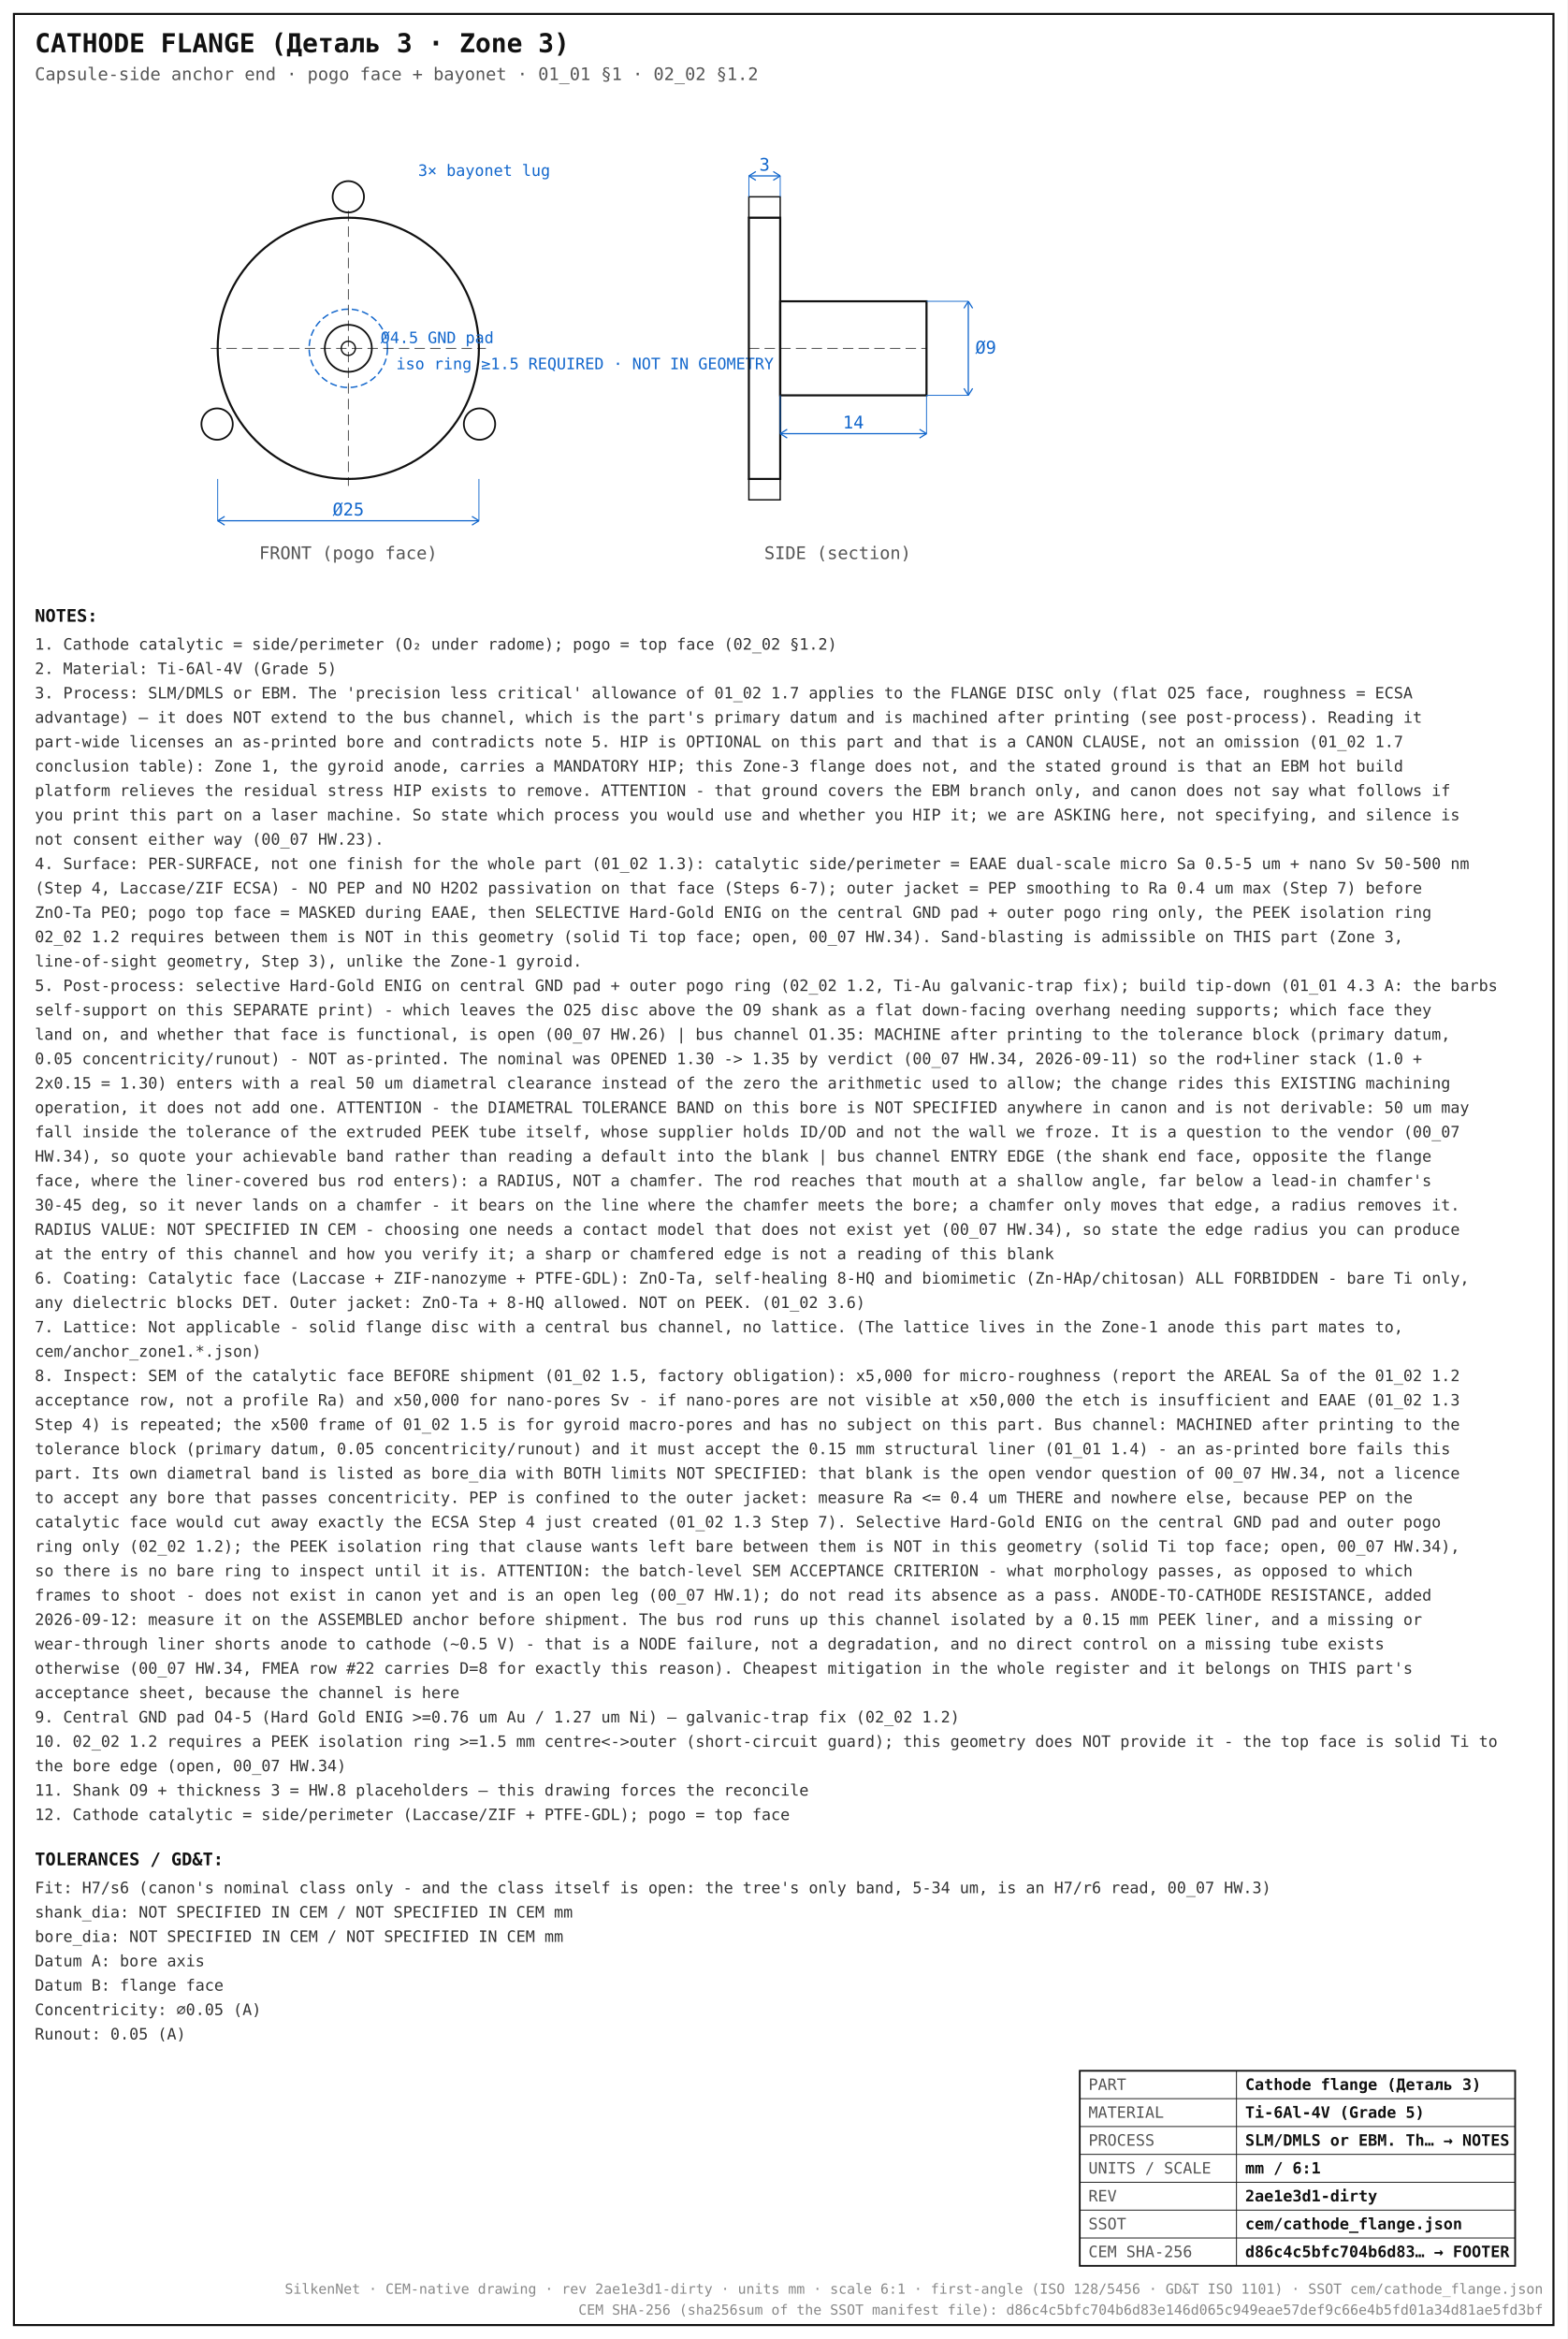
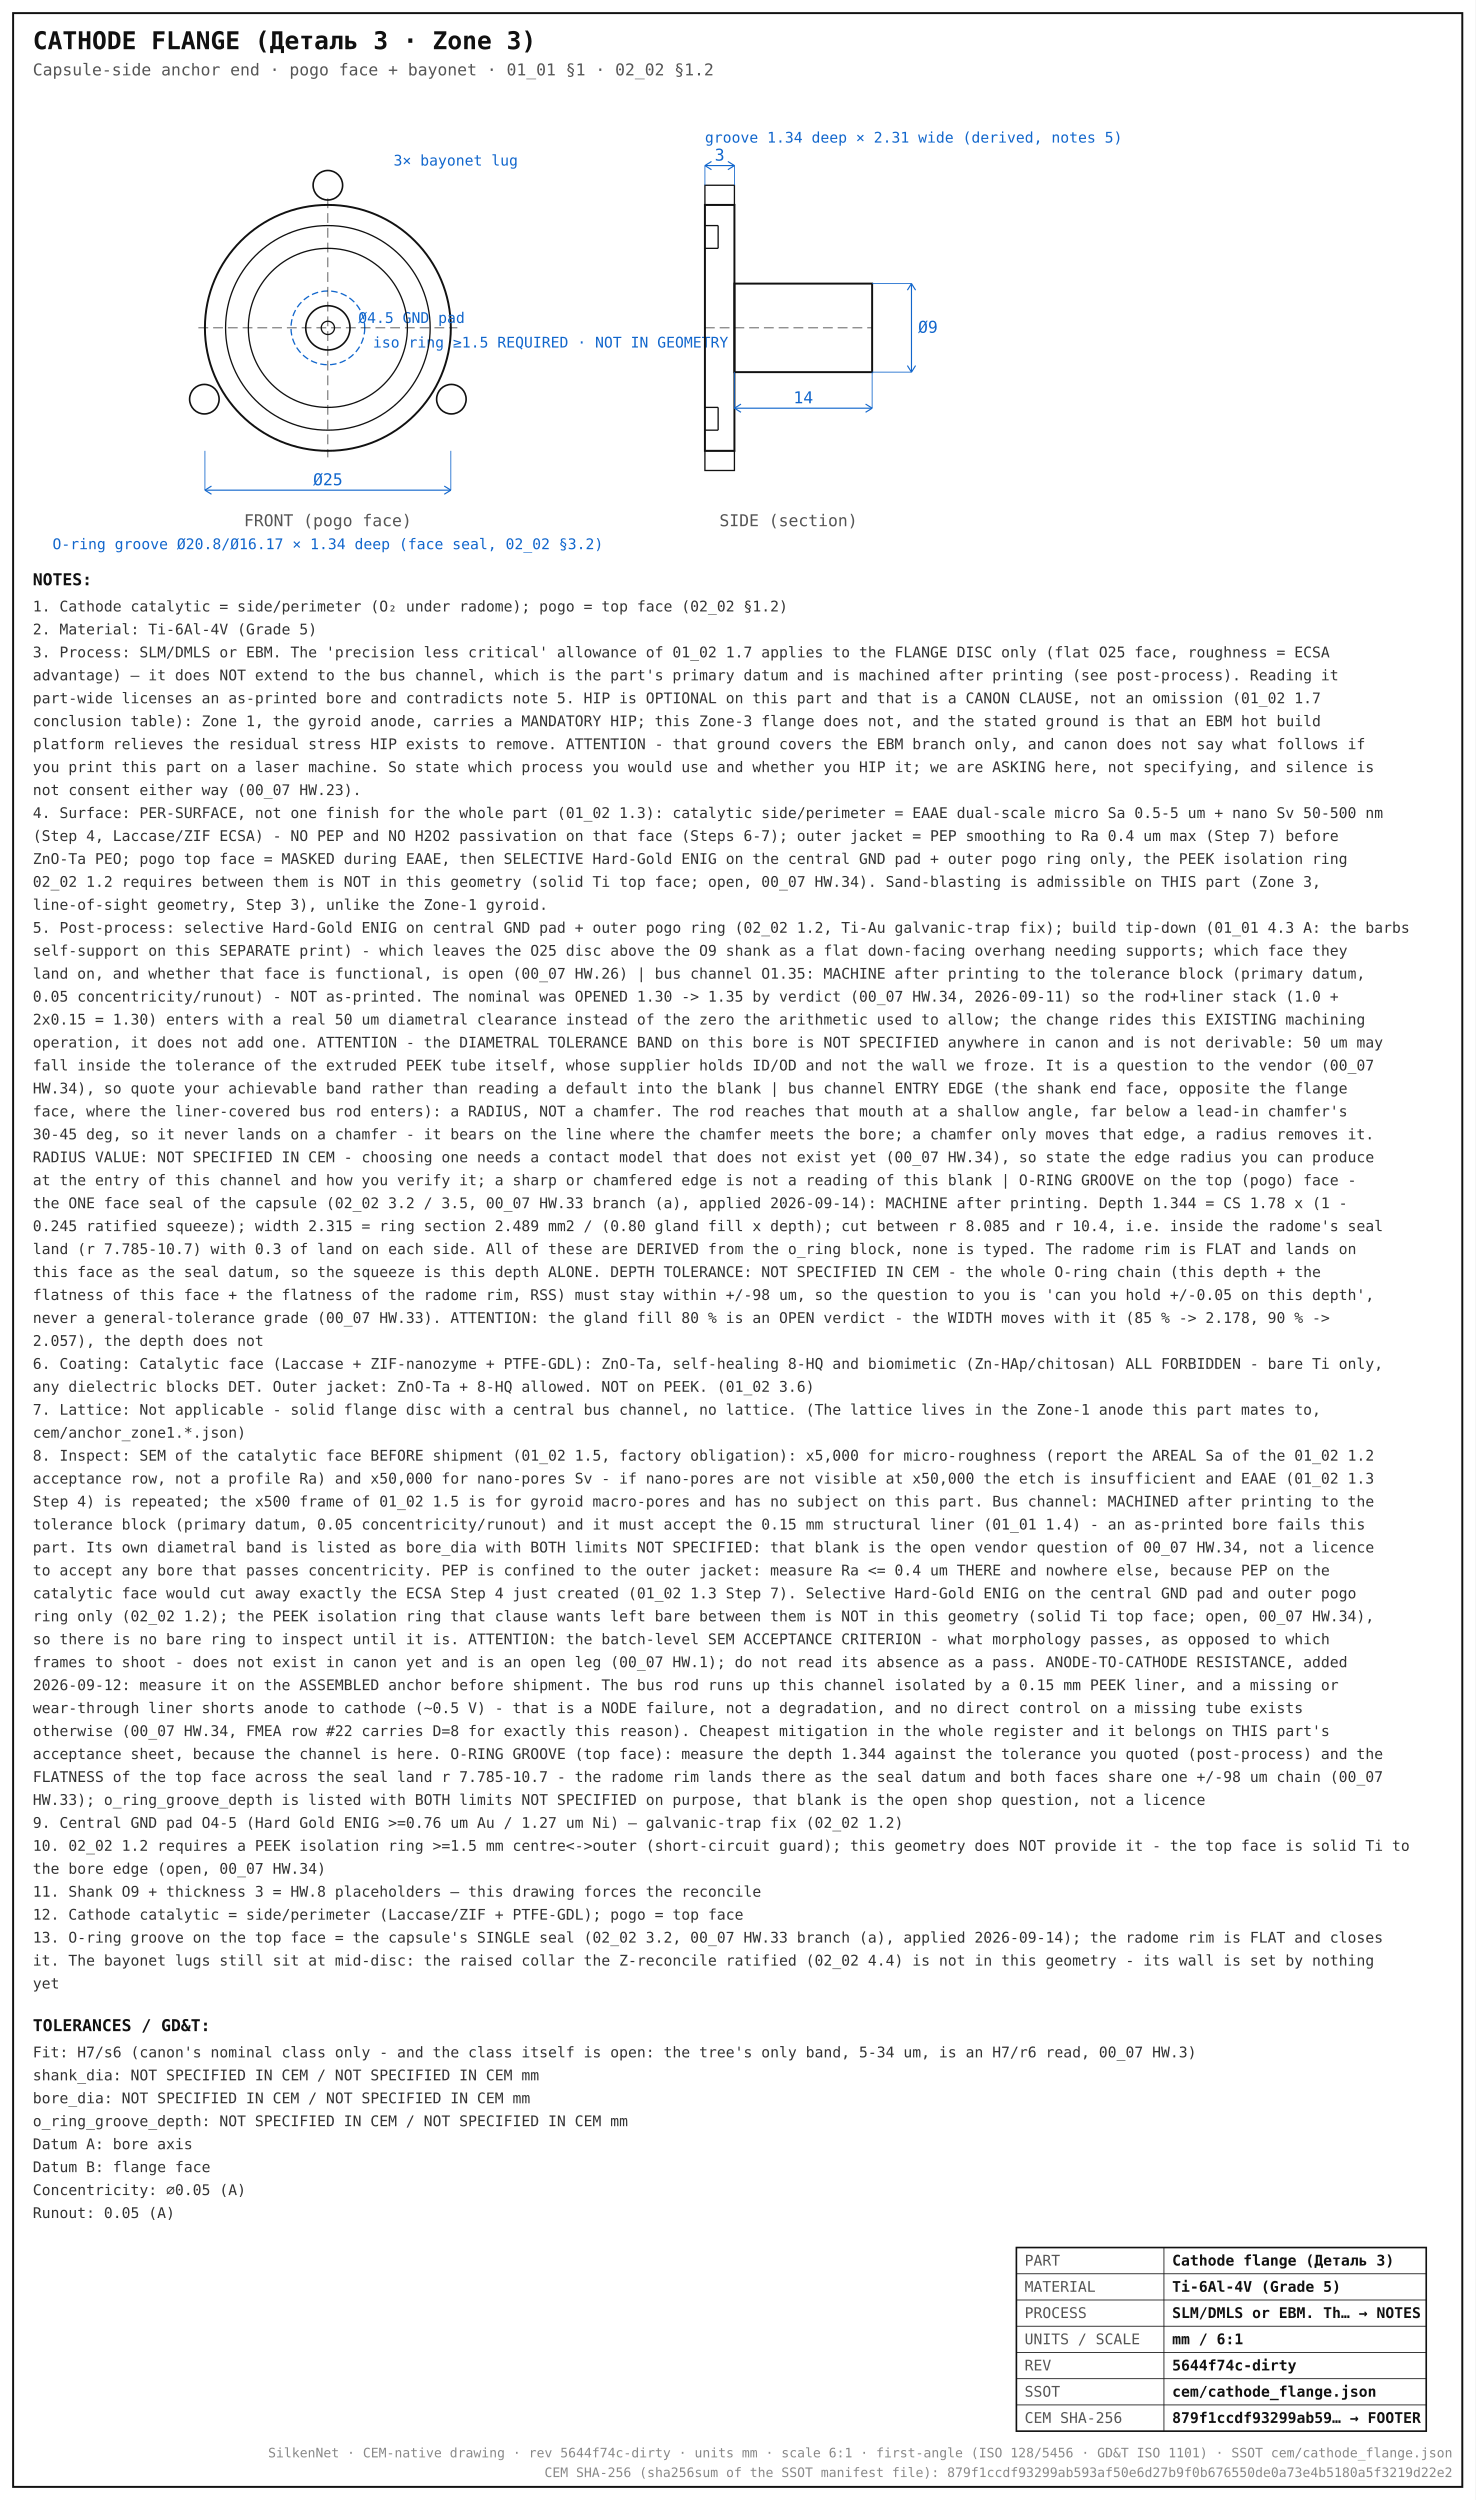
- <svg xmlns="http://www.w3.org/2000/svg" width="900" height="1343" viewBox="0 0 900 1343">
-   <rect x="0" y="0" width="900" height="1343" fill="white" />
-   <rect x="8" y="8" width="884" height="1327" fill="none" stroke="#111" stroke-width="1.2" />
+ <svg xmlns="http://www.w3.org/2000/svg" width="900" height="1525" viewBox="0 0 900 1525">
+   <rect x="0" y="0" width="900" height="1525" fill="white" />
+   <rect x="8" y="8" width="884" height="1509" fill="none" stroke="#111" stroke-width="1.2" />
  <text x="20" y="30" font-family="monospace" font-size="15" text-anchor="start" fill="#111" font-weight="bold">CATHODE FLANGE  (Деталь 3 · Zone 3)</text>
  <text x="20" y="46" font-family="monospace" font-size="10" text-anchor="start" fill="#555" font-weight="normal">Capsule-side anchor end · pogo face + bayonet · 01_01 §1 · 02_02 §1.2</text>
  <circle cx="200" cy="113" r="9" fill="none" stroke="#111" stroke-width="1" />
  <circle cx="275.34" cy="243.5" r="9" fill="none" stroke="#111" stroke-width="1" />
  <circle cx="124.66" cy="243.5" r="9" fill="none" stroke="#111" stroke-width="1" />
  <circle cx="200" cy="200" r="75" fill="none" stroke="#111" stroke-width="1.2" />
  <circle cx="200" cy="200" r="22.5" fill="none" stroke="#1166cc" stroke-width="0.8" stroke-dasharray="4 2" />
  <circle cx="200" cy="200" r="13.5" fill="none" stroke="#111" stroke-width="1" />
  <circle cx="200" cy="200" r="4.05" fill="none" stroke="#111" stroke-width="0.8" />
  <line x1="121" y1="200" x2="279" y2="200" stroke="#111" stroke-width="0.4" stroke-dasharray="6 3" />
  <line x1="200" y1="121" x2="200" y2="279" stroke="#111" stroke-width="0.4" stroke-dasharray="6 3" />
  <text x="200" y="321" font-family="monospace" font-size="10" text-anchor="middle" fill="#555" font-weight="normal">FRONT (pogo face)</text>
  <line x1="125" y1="275" x2="125" y2="299" stroke="#1166cc" stroke-width="0.5" />
  <line x1="275" y1="275" x2="275" y2="299" stroke="#1166cc" stroke-width="0.5" />
  <line x1="125" y1="299" x2="275" y2="299" stroke="#1166cc" stroke-width="0.7" />
  <line x1="125" y1="299" x2="129" y2="296.5" stroke="#1166cc" stroke-width="0.7" />
  <line x1="125" y1="299" x2="129" y2="301.5" stroke="#1166cc" stroke-width="0.7" />
  <line x1="275" y1="299" x2="271" y2="296.5" stroke="#1166cc" stroke-width="0.7" />
  <line x1="275" y1="299" x2="271" y2="301.5" stroke="#1166cc" stroke-width="0.7" />
  <text x="200" y="296" font-family="monospace" font-size="10" text-anchor="middle" fill="#1166cc" font-weight="normal">Ø25</text>
  <text x="218.5" y="197" font-family="monospace" font-size="9" text-anchor="start" fill="#1166cc" font-weight="normal">Ø4.5 GND pad</text>
  <text x="227.5" y="212" font-family="monospace" font-size="9" text-anchor="start" fill="#1166cc" font-weight="normal">iso ring ≥1.5 REQUIRED · NOT IN GEOMETRY</text>
  <text x="278" y="101" font-family="monospace" font-size="9" text-anchor="middle" fill="#1166cc" font-weight="normal">3× bayonet lug</text>
+   <circle cx="200" cy="200" r="62.4" fill="none" stroke="#111" stroke-width="0.8" />
+   <circle cx="200" cy="200" r="48.51" fill="none" stroke="#111" stroke-width="0.8" />
+   <text x="200" y="335" font-family="monospace" font-size="9" text-anchor="middle" fill="#1166cc" font-weight="normal">O-ring groove Ø20.8/Ø16.17 × 1.34 deep (face seal, 02_02 §3.2)</text>
  <rect x="430" y="125" width="18" height="150" fill="none" stroke="#111" stroke-width="1.2" />
  <rect x="448" y="173" width="84" height="54" fill="none" stroke="#111" stroke-width="1.2" />
  <rect x="430" y="113" width="18" height="12" fill="none" stroke="#111" stroke-width="0.8" />
  <rect x="430" y="275" width="18" height="12" fill="none" stroke="#111" stroke-width="0.8" />
  <line x1="430" y1="200" x2="532" y2="200" stroke="#111" stroke-width="0.4" stroke-dasharray="6 3" />
+   <line x1="430" y1="137.6" x2="438.06" y2="137.6" stroke="#111" stroke-width="0.8" />
+   <line x1="438.06" y1="137.6" x2="438.06" y2="151.49" stroke="#111" stroke-width="0.8" />
+   <line x1="438.06" y1="151.49" x2="430" y2="151.49" stroke="#111" stroke-width="0.8" />
+   <line x1="430" y1="262.4" x2="438.06" y2="262.4" stroke="#111" stroke-width="0.8" />
+   <line x1="438.06" y1="262.4" x2="438.06" y2="248.51" stroke="#111" stroke-width="0.8" />
+   <line x1="438.06" y1="248.51" x2="430" y2="248.51" stroke="#111" stroke-width="0.8" />
+   <text x="430" y="87" font-family="monospace" font-size="9" text-anchor="start" fill="#1166cc" font-weight="normal">groove 1.34 deep × 2.31 wide (derived, notes 5)</text>
  <text x="481" y="321" font-family="monospace" font-size="10" text-anchor="middle" fill="#555" font-weight="normal">SIDE (section)</text>
  <line x1="430" y1="113" x2="430" y2="101" stroke="#1166cc" stroke-width="0.5" />
  <line x1="448" y1="113" x2="448" y2="101" stroke="#1166cc" stroke-width="0.5" />
  <line x1="430" y1="101" x2="448" y2="101" stroke="#1166cc" stroke-width="0.7" />
  <line x1="430" y1="101" x2="434" y2="98.5" stroke="#1166cc" stroke-width="0.7" />
  <line x1="430" y1="101" x2="434" y2="103.5" stroke="#1166cc" stroke-width="0.7" />
  <line x1="448" y1="101" x2="444" y2="98.5" stroke="#1166cc" stroke-width="0.7" />
  <line x1="448" y1="101" x2="444" y2="103.5" stroke="#1166cc" stroke-width="0.7" />
  <text x="439" y="98" font-family="monospace" font-size="10" text-anchor="middle" fill="#1166cc" font-weight="normal">3</text>
  <line x1="448" y1="227" x2="448" y2="249" stroke="#1166cc" stroke-width="0.5" />
  <line x1="532" y1="227" x2="532" y2="249" stroke="#1166cc" stroke-width="0.5" />
  <line x1="448" y1="249" x2="532" y2="249" stroke="#1166cc" stroke-width="0.7" />
  <line x1="448" y1="249" x2="452" y2="246.5" stroke="#1166cc" stroke-width="0.7" />
  <line x1="448" y1="249" x2="452" y2="251.5" stroke="#1166cc" stroke-width="0.7" />
  <line x1="532" y1="249" x2="528" y2="246.5" stroke="#1166cc" stroke-width="0.7" />
  <line x1="532" y1="249" x2="528" y2="251.5" stroke="#1166cc" stroke-width="0.7" />
  <text x="490" y="246" font-family="monospace" font-size="10" text-anchor="middle" fill="#1166cc" font-weight="normal">14</text>
  <line x1="532" y1="173" x2="556" y2="173" stroke="#1166cc" stroke-width="0.5" />
  <line x1="532" y1="227" x2="556" y2="227" stroke="#1166cc" stroke-width="0.5" />
  <line x1="556" y1="173" x2="556" y2="227" stroke="#1166cc" stroke-width="0.7" />
  <line x1="556" y1="173" x2="553.5" y2="177" stroke="#1166cc" stroke-width="0.7" />
  <line x1="556" y1="173" x2="558.5" y2="177" stroke="#1166cc" stroke-width="0.7" />
  <line x1="556" y1="227" x2="553.5" y2="223" stroke="#1166cc" stroke-width="0.7" />
  <line x1="556" y1="227" x2="558.5" y2="223" stroke="#1166cc" stroke-width="0.7" />
  <text x="560" y="203" font-family="monospace" font-size="10" text-anchor="start" fill="#1166cc" font-weight="normal">Ø9</text>
  <text x="20" y="357" font-family="monospace" font-size="10" text-anchor="start" fill="#111" font-weight="bold">NOTES:</text>
  <text x="20" y="373" font-family="monospace" font-size="9" text-anchor="start" fill="#333" font-weight="normal">1. Cathode catalytic = side/perimeter (O₂ under radome); pogo = top face (02_02 §1.2)</text>
  <text x="20" y="387" font-family="monospace" font-size="9" text-anchor="start" fill="#333" font-weight="normal">2. Material: Ti-6Al-4V (Grade 5)</text>
  <text x="20" y="401" font-family="monospace" font-size="9" text-anchor="start" fill="#333" font-weight="normal">3. Process: SLM/DMLS or EBM. The 'precision less critical' allowance of 01_02 1.7 applies to the FLANGE DISC only (flat O25 face, roughness = ECSA</text>
  <text x="20" y="415" font-family="monospace" font-size="9" text-anchor="start" fill="#333" font-weight="normal">   advantage) — it does NOT extend to the bus channel, which is the part's primary datum and is machined after printing (see post-process). Reading it</text>
  <text x="20" y="429" font-family="monospace" font-size="9" text-anchor="start" fill="#333" font-weight="normal">   part-wide licenses an as-printed bore and contradicts note 5. HIP is OPTIONAL on this part and that is a CANON CLAUSE, not an omission (01_02 1.7</text>
  <text x="20" y="443" font-family="monospace" font-size="9" text-anchor="start" fill="#333" font-weight="normal">   conclusion table): Zone 1, the gyroid anode, carries a MANDATORY HIP; this Zone-3 flange does not, and the stated ground is that an EBM hot build</text>
  <text x="20" y="457" font-family="monospace" font-size="9" text-anchor="start" fill="#333" font-weight="normal">   platform relieves the residual stress HIP exists to remove. ATTENTION - that ground covers the EBM branch only, and canon does not say what follows if</text>
  <text x="20" y="471" font-family="monospace" font-size="9" text-anchor="start" fill="#333" font-weight="normal">   you print this part on a laser machine. So state which process you would use and whether you HIP it; we are ASKING here, not specifying, and silence is</text>
  <text x="20" y="485" font-family="monospace" font-size="9" text-anchor="start" fill="#333" font-weight="normal">   not consent either way (00_07 HW.23).</text>
  <text x="20" y="499" font-family="monospace" font-size="9" text-anchor="start" fill="#333" font-weight="normal">4. Surface: PER-SURFACE, not one finish for the whole part (01_02 1.3): catalytic side/perimeter = EAAE dual-scale micro Sa 0.5-5 um + nano Sv 50-500 nm</text>
  <text x="20" y="513" font-family="monospace" font-size="9" text-anchor="start" fill="#333" font-weight="normal">   (Step 4, Laccase/ZIF ECSA) - NO PEP and NO H2O2 passivation on that face (Steps 6-7); outer jacket = PEP smoothing to Ra 0.4 um max (Step 7) before</text>
  <text x="20" y="527" font-family="monospace" font-size="9" text-anchor="start" fill="#333" font-weight="normal">   ZnO-Ta PEO; pogo top face = MASKED during EAAE, then SELECTIVE Hard-Gold ENIG on the central GND pad + outer pogo ring only, the PEEK isolation ring</text>
  <text x="20" y="541" font-family="monospace" font-size="9" text-anchor="start" fill="#333" font-weight="normal">   02_02 1.2 requires between them is NOT in this geometry (solid Ti top face; open, 00_07 HW.34). Sand-blasting is admissible on THIS part (Zone 3,</text>
  <text x="20" y="555" font-family="monospace" font-size="9" text-anchor="start" fill="#333" font-weight="normal">   line-of-sight geometry, Step 3), unlike the Zone-1 gyroid.</text>
  <text x="20" y="569" font-family="monospace" font-size="9" text-anchor="start" fill="#333" font-weight="normal">5. Post-process: selective Hard-Gold ENIG on central GND pad + outer pogo ring (02_02 1.2, Ti-Au galvanic-trap fix); build tip-down (01_01 4.3 A: the barbs</text>
  <text x="20" y="583" font-family="monospace" font-size="9" text-anchor="start" fill="#333" font-weight="normal">   self-support on this SEPARATE print) - which leaves the O25 disc above the O9 shank as a flat down-facing overhang needing supports; which face they</text>
  <text x="20" y="597" font-family="monospace" font-size="9" text-anchor="start" fill="#333" font-weight="normal">   land on, and whether that face is functional, is open (00_07 HW.26) | bus channel O1.35: MACHINE after printing to the tolerance block (primary datum,</text>
  <text x="20" y="611" font-family="monospace" font-size="9" text-anchor="start" fill="#333" font-weight="normal">   0.05 concentricity/runout) - NOT as-printed. The nominal was OPENED 1.30 -&gt; 1.35 by verdict (00_07 HW.34, 2026-09-11) so the rod+liner stack (1.0 +</text>
  <text x="20" y="625" font-family="monospace" font-size="9" text-anchor="start" fill="#333" font-weight="normal">   2x0.15 = 1.30) enters with a real 50 um diametral clearance instead of the zero the arithmetic used to allow; the change rides this EXISTING machining</text>
  <text x="20" y="639" font-family="monospace" font-size="9" text-anchor="start" fill="#333" font-weight="normal">   operation, it does not add one. ATTENTION - the DIAMETRAL TOLERANCE BAND on this bore is NOT SPECIFIED anywhere in canon and is not derivable: 50 um may</text>
  <text x="20" y="653" font-family="monospace" font-size="9" text-anchor="start" fill="#333" font-weight="normal">   fall inside the tolerance of the extruded PEEK tube itself, whose supplier holds ID/OD and not the wall we froze. It is a question to the vendor (00_07</text>
  <text x="20" y="667" font-family="monospace" font-size="9" text-anchor="start" fill="#333" font-weight="normal">   HW.34), so quote your achievable band rather than reading a default into the blank | bus channel ENTRY EDGE (the shank end face, opposite the flange</text>
  <text x="20" y="681" font-family="monospace" font-size="9" text-anchor="start" fill="#333" font-weight="normal">   face, where the liner-covered bus rod enters): a RADIUS, NOT a chamfer. The rod reaches that mouth at a shallow angle, far below a lead-in chamfer's</text>
  <text x="20" y="695" font-family="monospace" font-size="9" text-anchor="start" fill="#333" font-weight="normal">   30-45 deg, so it never lands on a chamfer - it bears on the line where the chamfer meets the bore; a chamfer only moves that edge, a radius removes it.</text>
  <text x="20" y="709" font-family="monospace" font-size="9" text-anchor="start" fill="#333" font-weight="normal">   RADIUS VALUE: NOT SPECIFIED IN CEM - choosing one needs a contact model that does not exist yet (00_07 HW.34), so state the edge radius you can produce</text>
-   <text x="20" y="723" font-family="monospace" font-size="9" text-anchor="start" fill="#333" font-weight="normal">   at the entry of this channel and how you verify it; a sharp or chamfered edge is not a reading of this blank</text>
-   <text x="20" y="737" font-family="monospace" font-size="9" text-anchor="start" fill="#333" font-weight="normal">6. Coating: Catalytic face (Laccase + ZIF-nanozyme + PTFE-GDL): ZnO-Ta, self-healing 8-HQ and biomimetic (Zn-HAp/chitosan) ALL FORBIDDEN - bare Ti only,</text>
-   <text x="20" y="751" font-family="monospace" font-size="9" text-anchor="start" fill="#333" font-weight="normal">   any dielectric blocks DET. Outer jacket: ZnO-Ta + 8-HQ allowed. NOT on PEEK. (01_02 3.6)</text>
-   <text x="20" y="765" font-family="monospace" font-size="9" text-anchor="start" fill="#333" font-weight="normal">7. Lattice: Not applicable - solid flange disc with a central bus channel, no lattice. (The lattice lives in the Zone-1 anode this part mates to,</text>
-   <text x="20" y="779" font-family="monospace" font-size="9" text-anchor="start" fill="#333" font-weight="normal">   cem/anchor_zone1.*.json)</text>
-   <text x="20" y="793" font-family="monospace" font-size="9" text-anchor="start" fill="#333" font-weight="normal">8. Inspect: SEM of the catalytic face BEFORE shipment (01_02 1.5, factory obligation): x5,000 for micro-roughness (report the AREAL Sa of the 01_02 1.2</text>
-   <text x="20" y="807" font-family="monospace" font-size="9" text-anchor="start" fill="#333" font-weight="normal">   acceptance row, not a profile Ra) and x50,000 for nano-pores Sv - if nano-pores are not visible at x50,000 the etch is insufficient and EAAE (01_02 1.3</text>
-   <text x="20" y="821" font-family="monospace" font-size="9" text-anchor="start" fill="#333" font-weight="normal">   Step 4) is repeated; the x500 frame of 01_02 1.5 is for gyroid macro-pores and has no subject on this part. Bus channel: MACHINED after printing to the</text>
-   <text x="20" y="835" font-family="monospace" font-size="9" text-anchor="start" fill="#333" font-weight="normal">   tolerance block (primary datum, 0.05 concentricity/runout) and it must accept the 0.15 mm structural liner (01_01 1.4) - an as-printed bore fails this</text>
-   <text x="20" y="849" font-family="monospace" font-size="9" text-anchor="start" fill="#333" font-weight="normal">   part. Its own diametral band is listed as bore_dia with BOTH limits NOT SPECIFIED: that blank is the open vendor question of 00_07 HW.34, not a licence</text>
-   <text x="20" y="863" font-family="monospace" font-size="9" text-anchor="start" fill="#333" font-weight="normal">   to accept any bore that passes concentricity. PEP is confined to the outer jacket: measure Ra &lt;= 0.4 um THERE and nowhere else, because PEP on the</text>
-   <text x="20" y="877" font-family="monospace" font-size="9" text-anchor="start" fill="#333" font-weight="normal">   catalytic face would cut away exactly the ECSA Step 4 just created (01_02 1.3 Step 7). Selective Hard-Gold ENIG on the central GND pad and outer pogo</text>
-   <text x="20" y="891" font-family="monospace" font-size="9" text-anchor="start" fill="#333" font-weight="normal">   ring only (02_02 1.2); the PEEK isolation ring that clause wants left bare between them is NOT in this geometry (solid Ti top face; open, 00_07 HW.34),</text>
-   <text x="20" y="905" font-family="monospace" font-size="9" text-anchor="start" fill="#333" font-weight="normal">   so there is no bare ring to inspect until it is. ATTENTION: the batch-level SEM ACCEPTANCE CRITERION - what morphology passes, as opposed to which</text>
-   <text x="20" y="919" font-family="monospace" font-size="9" text-anchor="start" fill="#333" font-weight="normal">   frames to shoot - does not exist in canon yet and is an open leg (00_07 HW.1); do not read its absence as a pass. ANODE-TO-CATHODE RESISTANCE, added</text>
-   <text x="20" y="933" font-family="monospace" font-size="9" text-anchor="start" fill="#333" font-weight="normal">   2026-09-12: measure it on the ASSEMBLED anchor before shipment. The bus rod runs up this channel isolated by a 0.15 mm PEEK liner, and a missing or</text>
-   <text x="20" y="947" font-family="monospace" font-size="9" text-anchor="start" fill="#333" font-weight="normal">   wear-through liner shorts anode to cathode (~0.5 V) - that is a NODE failure, not a degradation, and no direct control on a missing tube exists</text>
-   <text x="20" y="961" font-family="monospace" font-size="9" text-anchor="start" fill="#333" font-weight="normal">   otherwise (00_07 HW.34, FMEA row #22 carries D=8 for exactly this reason). Cheapest mitigation in the whole register and it belongs on THIS part's</text>
-   <text x="20" y="975" font-family="monospace" font-size="9" text-anchor="start" fill="#333" font-weight="normal">   acceptance sheet, because the channel is here</text>
-   <text x="20" y="989" font-family="monospace" font-size="9" text-anchor="start" fill="#333" font-weight="normal">9. Central GND pad O4-5 (Hard Gold ENIG &gt;=0.76 um Au / 1.27 um Ni) — galvanic-trap fix (02_02 1.2)</text>
-   <text x="20" y="1003" font-family="monospace" font-size="9" text-anchor="start" fill="#333" font-weight="normal">10. 02_02 1.2 requires a PEEK isolation ring &gt;=1.5 mm centre&lt;-&gt;outer (short-circuit guard); this geometry does NOT provide it - the top face is solid Ti to</text>
-   <text x="20" y="1017" font-family="monospace" font-size="9" text-anchor="start" fill="#333" font-weight="normal">   the bore edge (open, 00_07 HW.34)</text>
-   <text x="20" y="1031" font-family="monospace" font-size="9" text-anchor="start" fill="#333" font-weight="normal">11. Shank O9 + thickness 3 = HW.8 placeholders — this drawing forces the reconcile</text>
-   <text x="20" y="1045" font-family="monospace" font-size="9" text-anchor="start" fill="#333" font-weight="normal">12. Cathode catalytic = side/perimeter (Laccase/ZIF + PTFE-GDL); pogo = top face</text>
-   <text x="20" y="1071" font-family="monospace" font-size="10" text-anchor="start" fill="#111" font-weight="bold">TOLERANCES / GD&amp;T:</text>
-   <text x="20" y="1087" font-family="monospace" font-size="9" text-anchor="start" fill="#333" font-weight="normal">Fit: H7/s6 (canon's nominal class only - and the class itself is open: the tree's only band, 5-34 um, is an H7/r6 read, 00_07 HW.3)</text>
-   <text x="20" y="1101" font-family="monospace" font-size="9" text-anchor="start" fill="#333" font-weight="normal">shank_dia: NOT SPECIFIED IN CEM / NOT SPECIFIED IN CEM mm</text>
-   <text x="20" y="1115" font-family="monospace" font-size="9" text-anchor="start" fill="#333" font-weight="normal">bore_dia: NOT SPECIFIED IN CEM / NOT SPECIFIED IN CEM mm</text>
-   <text x="20" y="1129" font-family="monospace" font-size="9" text-anchor="start" fill="#333" font-weight="normal">Datum A: bore axis</text>
-   <text x="20" y="1143" font-family="monospace" font-size="9" text-anchor="start" fill="#333" font-weight="normal">Datum B: flange face</text>
-   <text x="20" y="1157" font-family="monospace" font-size="9" text-anchor="start" fill="#333" font-weight="normal">Concentricity: ⌀0.05 (A)</text>
-   <text x="20" y="1171" font-family="monospace" font-size="9" text-anchor="start" fill="#333" font-weight="normal">Runout: 0.05 (A)</text>
-   <rect x="620" y="1189" width="250" height="112" fill="none" stroke="#111" stroke-width="1" />
-   <line x1="710" y1="1189" x2="710" y2="1205" stroke="#111" stroke-width="0.5" />
-   <text x="625" y="1200" font-family="monospace" font-size="9" text-anchor="start" fill="#555" font-weight="normal">PART</text>
-   <text x="715" y="1200" font-family="monospace" font-size="9" text-anchor="start" fill="#111" font-weight="bold">Cathode flange (Деталь 3)</text>
-   <line x1="620" y1="1205" x2="870" y2="1205" stroke="#111" stroke-width="0.5" />
-   <line x1="710" y1="1205" x2="710" y2="1221" stroke="#111" stroke-width="0.5" />
-   <text x="625" y="1216" font-family="monospace" font-size="9" text-anchor="start" fill="#555" font-weight="normal">MATERIAL</text>
-   <text x="715" y="1216" font-family="monospace" font-size="9" text-anchor="start" fill="#111" font-weight="bold">Ti-6Al-4V (Grade 5)</text>
-   <line x1="620" y1="1221" x2="870" y2="1221" stroke="#111" stroke-width="0.5" />
-   <line x1="710" y1="1221" x2="710" y2="1237" stroke="#111" stroke-width="0.5" />
-   <text x="625" y="1232" font-family="monospace" font-size="9" text-anchor="start" fill="#555" font-weight="normal">PROCESS</text>
-   <text x="715" y="1232" font-family="monospace" font-size="9" text-anchor="start" fill="#111" font-weight="bold">SLM/DMLS or EBM. Th… → NOTES</text>
-   <line x1="620" y1="1237" x2="870" y2="1237" stroke="#111" stroke-width="0.5" />
-   <line x1="710" y1="1237" x2="710" y2="1253" stroke="#111" stroke-width="0.5" />
-   <text x="625" y="1248" font-family="monospace" font-size="9" text-anchor="start" fill="#555" font-weight="normal">UNITS / SCALE</text>
-   <text x="715" y="1248" font-family="monospace" font-size="9" text-anchor="start" fill="#111" font-weight="bold">mm / 6:1</text>
-   <line x1="620" y1="1253" x2="870" y2="1253" stroke="#111" stroke-width="0.5" />
-   <line x1="710" y1="1253" x2="710" y2="1269" stroke="#111" stroke-width="0.5" />
-   <text x="625" y="1264" font-family="monospace" font-size="9" text-anchor="start" fill="#555" font-weight="normal">REV</text>
-   <text x="715" y="1264" font-family="monospace" font-size="9" text-anchor="start" fill="#111" font-weight="bold">2ae1e3d1-dirty</text>
-   <line x1="620" y1="1269" x2="870" y2="1269" stroke="#111" stroke-width="0.5" />
-   <line x1="710" y1="1269" x2="710" y2="1285" stroke="#111" stroke-width="0.5" />
-   <text x="625" y="1280" font-family="monospace" font-size="9" text-anchor="start" fill="#555" font-weight="normal">SSOT</text>
-   <text x="715" y="1280" font-family="monospace" font-size="9" text-anchor="start" fill="#111" font-weight="bold">cem/cathode_flange.json</text>
-   <line x1="620" y1="1285" x2="870" y2="1285" stroke="#111" stroke-width="0.5" />
-   <line x1="710" y1="1285" x2="710" y2="1301" stroke="#111" stroke-width="0.5" />
-   <text x="625" y="1296" font-family="monospace" font-size="9" text-anchor="start" fill="#555" font-weight="normal">CEM SHA-256</text>
-   <text x="715" y="1296" font-family="monospace" font-size="9" text-anchor="start" fill="#111" font-weight="bold">d86c4c5bfc704b6d83… → FOOTER</text>
-   <text x="886" y="1317" font-family="monospace" font-size="8" text-anchor="end" fill="#888" font-weight="normal">SilkenNet · CEM-native drawing · rev 2ae1e3d1-dirty · units mm · scale 6:1 · first-angle (ISO 128/5456 · GD&amp;T ISO 1101) · SSOT cem/cathode_flange.json</text>
-   <text x="886" y="1329" font-family="monospace" font-size="8" text-anchor="end" fill="#888" font-weight="normal">CEM SHA-256 (sha256sum of the SSOT manifest file): d86c4c5bfc704b6d83e146d065c949eae57def9c66e4b5fd01a34d81ae5fd3bf</text>
+   <text x="20" y="723" font-family="monospace" font-size="9" text-anchor="start" fill="#333" font-weight="normal">   at the entry of this channel and how you verify it; a sharp or chamfered edge is not a reading of this blank | O-RING GROOVE on the top (pogo) face -</text>
+   <text x="20" y="737" font-family="monospace" font-size="9" text-anchor="start" fill="#333" font-weight="normal">   the ONE face seal of the capsule (02_02 3.2 / 3.5, 00_07 HW.33 branch (a), applied 2026-09-14): MACHINE after printing. Depth 1.344 = CS 1.78 x (1 -</text>
+   <text x="20" y="751" font-family="monospace" font-size="9" text-anchor="start" fill="#333" font-weight="normal">   0.245 ratified squeeze); width 2.315 = ring section 2.489 mm2 / (0.80 gland fill x depth); cut between r 8.085 and r 10.4, i.e. inside the radome's seal</text>
+   <text x="20" y="765" font-family="monospace" font-size="9" text-anchor="start" fill="#333" font-weight="normal">   land (r 7.785-10.7) with 0.3 of land on each side. All of these are DERIVED from the o_ring block, none is typed. The radome rim is FLAT and lands on</text>
+   <text x="20" y="779" font-family="monospace" font-size="9" text-anchor="start" fill="#333" font-weight="normal">   this face as the seal datum, so the squeeze is this depth ALONE. DEPTH TOLERANCE: NOT SPECIFIED IN CEM - the whole O-ring chain (this depth + the</text>
+   <text x="20" y="793" font-family="monospace" font-size="9" text-anchor="start" fill="#333" font-weight="normal">   flatness of this face + the flatness of the radome rim, RSS) must stay within +/-98 um, so the question to you is 'can you hold +/-0.05 on this depth',</text>
+   <text x="20" y="807" font-family="monospace" font-size="9" text-anchor="start" fill="#333" font-weight="normal">   never a general-tolerance grade (00_07 HW.33). ATTENTION: the gland fill 80 % is an OPEN verdict - the WIDTH moves with it (85 % -&gt; 2.178, 90 % -&gt;</text>
+   <text x="20" y="821" font-family="monospace" font-size="9" text-anchor="start" fill="#333" font-weight="normal">   2.057), the depth does not</text>
+   <text x="20" y="835" font-family="monospace" font-size="9" text-anchor="start" fill="#333" font-weight="normal">6. Coating: Catalytic face (Laccase + ZIF-nanozyme + PTFE-GDL): ZnO-Ta, self-healing 8-HQ and biomimetic (Zn-HAp/chitosan) ALL FORBIDDEN - bare Ti only,</text>
+   <text x="20" y="849" font-family="monospace" font-size="9" text-anchor="start" fill="#333" font-weight="normal">   any dielectric blocks DET. Outer jacket: ZnO-Ta + 8-HQ allowed. NOT on PEEK. (01_02 3.6)</text>
+   <text x="20" y="863" font-family="monospace" font-size="9" text-anchor="start" fill="#333" font-weight="normal">7. Lattice: Not applicable - solid flange disc with a central bus channel, no lattice. (The lattice lives in the Zone-1 anode this part mates to,</text>
+   <text x="20" y="877" font-family="monospace" font-size="9" text-anchor="start" fill="#333" font-weight="normal">   cem/anchor_zone1.*.json)</text>
+   <text x="20" y="891" font-family="monospace" font-size="9" text-anchor="start" fill="#333" font-weight="normal">8. Inspect: SEM of the catalytic face BEFORE shipment (01_02 1.5, factory obligation): x5,000 for micro-roughness (report the AREAL Sa of the 01_02 1.2</text>
+   <text x="20" y="905" font-family="monospace" font-size="9" text-anchor="start" fill="#333" font-weight="normal">   acceptance row, not a profile Ra) and x50,000 for nano-pores Sv - if nano-pores are not visible at x50,000 the etch is insufficient and EAAE (01_02 1.3</text>
+   <text x="20" y="919" font-family="monospace" font-size="9" text-anchor="start" fill="#333" font-weight="normal">   Step 4) is repeated; the x500 frame of 01_02 1.5 is for gyroid macro-pores and has no subject on this part. Bus channel: MACHINED after printing to the</text>
+   <text x="20" y="933" font-family="monospace" font-size="9" text-anchor="start" fill="#333" font-weight="normal">   tolerance block (primary datum, 0.05 concentricity/runout) and it must accept the 0.15 mm structural liner (01_01 1.4) - an as-printed bore fails this</text>
+   <text x="20" y="947" font-family="monospace" font-size="9" text-anchor="start" fill="#333" font-weight="normal">   part. Its own diametral band is listed as bore_dia with BOTH limits NOT SPECIFIED: that blank is the open vendor question of 00_07 HW.34, not a licence</text>
+   <text x="20" y="961" font-family="monospace" font-size="9" text-anchor="start" fill="#333" font-weight="normal">   to accept any bore that passes concentricity. PEP is confined to the outer jacket: measure Ra &lt;= 0.4 um THERE and nowhere else, because PEP on the</text>
+   <text x="20" y="975" font-family="monospace" font-size="9" text-anchor="start" fill="#333" font-weight="normal">   catalytic face would cut away exactly the ECSA Step 4 just created (01_02 1.3 Step 7). Selective Hard-Gold ENIG on the central GND pad and outer pogo</text>
+   <text x="20" y="989" font-family="monospace" font-size="9" text-anchor="start" fill="#333" font-weight="normal">   ring only (02_02 1.2); the PEEK isolation ring that clause wants left bare between them is NOT in this geometry (solid Ti top face; open, 00_07 HW.34),</text>
+   <text x="20" y="1003" font-family="monospace" font-size="9" text-anchor="start" fill="#333" font-weight="normal">   so there is no bare ring to inspect until it is. ATTENTION: the batch-level SEM ACCEPTANCE CRITERION - what morphology passes, as opposed to which</text>
+   <text x="20" y="1017" font-family="monospace" font-size="9" text-anchor="start" fill="#333" font-weight="normal">   frames to shoot - does not exist in canon yet and is an open leg (00_07 HW.1); do not read its absence as a pass. ANODE-TO-CATHODE RESISTANCE, added</text>
+   <text x="20" y="1031" font-family="monospace" font-size="9" text-anchor="start" fill="#333" font-weight="normal">   2026-09-12: measure it on the ASSEMBLED anchor before shipment. The bus rod runs up this channel isolated by a 0.15 mm PEEK liner, and a missing or</text>
+   <text x="20" y="1045" font-family="monospace" font-size="9" text-anchor="start" fill="#333" font-weight="normal">   wear-through liner shorts anode to cathode (~0.5 V) - that is a NODE failure, not a degradation, and no direct control on a missing tube exists</text>
+   <text x="20" y="1059" font-family="monospace" font-size="9" text-anchor="start" fill="#333" font-weight="normal">   otherwise (00_07 HW.34, FMEA row #22 carries D=8 for exactly this reason). Cheapest mitigation in the whole register and it belongs on THIS part's</text>
+   <text x="20" y="1073" font-family="monospace" font-size="9" text-anchor="start" fill="#333" font-weight="normal">   acceptance sheet, because the channel is here. O-RING GROOVE (top face): measure the depth 1.344 against the tolerance you quoted (post-process) and the</text>
+   <text x="20" y="1087" font-family="monospace" font-size="9" text-anchor="start" fill="#333" font-weight="normal">   FLATNESS of the top face across the seal land r 7.785-10.7 - the radome rim lands there as the seal datum and both faces share one +/-98 um chain (00_07</text>
+   <text x="20" y="1101" font-family="monospace" font-size="9" text-anchor="start" fill="#333" font-weight="normal">   HW.33); o_ring_groove_depth is listed with BOTH limits NOT SPECIFIED on purpose, that blank is the open shop question, not a licence</text>
+   <text x="20" y="1115" font-family="monospace" font-size="9" text-anchor="start" fill="#333" font-weight="normal">9. Central GND pad O4-5 (Hard Gold ENIG &gt;=0.76 um Au / 1.27 um Ni) — galvanic-trap fix (02_02 1.2)</text>
+   <text x="20" y="1129" font-family="monospace" font-size="9" text-anchor="start" fill="#333" font-weight="normal">10. 02_02 1.2 requires a PEEK isolation ring &gt;=1.5 mm centre&lt;-&gt;outer (short-circuit guard); this geometry does NOT provide it - the top face is solid Ti to</text>
+   <text x="20" y="1143" font-family="monospace" font-size="9" text-anchor="start" fill="#333" font-weight="normal">   the bore edge (open, 00_07 HW.34)</text>
+   <text x="20" y="1157" font-family="monospace" font-size="9" text-anchor="start" fill="#333" font-weight="normal">11. Shank O9 + thickness 3 = HW.8 placeholders — this drawing forces the reconcile</text>
+   <text x="20" y="1171" font-family="monospace" font-size="9" text-anchor="start" fill="#333" font-weight="normal">12. Cathode catalytic = side/perimeter (Laccase/ZIF + PTFE-GDL); pogo = top face</text>
+   <text x="20" y="1185" font-family="monospace" font-size="9" text-anchor="start" fill="#333" font-weight="normal">13. O-ring groove on the top face = the capsule's SINGLE seal (02_02 3.2, 00_07 HW.33 branch (a), applied 2026-09-14); the radome rim is FLAT and closes</text>
+   <text x="20" y="1199" font-family="monospace" font-size="9" text-anchor="start" fill="#333" font-weight="normal">   it. The bayonet lugs still sit at mid-disc: the raised collar the Z-reconcile ratified (02_02 4.4) is not in this geometry - its wall is set by nothing</text>
+   <text x="20" y="1213" font-family="monospace" font-size="9" text-anchor="start" fill="#333" font-weight="normal">   yet</text>
+   <text x="20" y="1239" font-family="monospace" font-size="10" text-anchor="start" fill="#111" font-weight="bold">TOLERANCES / GD&amp;T:</text>
+   <text x="20" y="1255" font-family="monospace" font-size="9" text-anchor="start" fill="#333" font-weight="normal">Fit: H7/s6 (canon's nominal class only - and the class itself is open: the tree's only band, 5-34 um, is an H7/r6 read, 00_07 HW.3)</text>
+   <text x="20" y="1269" font-family="monospace" font-size="9" text-anchor="start" fill="#333" font-weight="normal">shank_dia: NOT SPECIFIED IN CEM / NOT SPECIFIED IN CEM mm</text>
+   <text x="20" y="1283" font-family="monospace" font-size="9" text-anchor="start" fill="#333" font-weight="normal">bore_dia: NOT SPECIFIED IN CEM / NOT SPECIFIED IN CEM mm</text>
+   <text x="20" y="1297" font-family="monospace" font-size="9" text-anchor="start" fill="#333" font-weight="normal">o_ring_groove_depth: NOT SPECIFIED IN CEM / NOT SPECIFIED IN CEM mm</text>
+   <text x="20" y="1311" font-family="monospace" font-size="9" text-anchor="start" fill="#333" font-weight="normal">Datum A: bore axis</text>
+   <text x="20" y="1325" font-family="monospace" font-size="9" text-anchor="start" fill="#333" font-weight="normal">Datum B: flange face</text>
+   <text x="20" y="1339" font-family="monospace" font-size="9" text-anchor="start" fill="#333" font-weight="normal">Concentricity: ⌀0.05 (A)</text>
+   <text x="20" y="1353" font-family="monospace" font-size="9" text-anchor="start" fill="#333" font-weight="normal">Runout: 0.05 (A)</text>
+   <rect x="620" y="1371" width="250" height="112" fill="none" stroke="#111" stroke-width="1" />
+   <line x1="710" y1="1371" x2="710" y2="1387" stroke="#111" stroke-width="0.5" />
+   <text x="625" y="1382" font-family="monospace" font-size="9" text-anchor="start" fill="#555" font-weight="normal">PART</text>
+   <text x="715" y="1382" font-family="monospace" font-size="9" text-anchor="start" fill="#111" font-weight="bold">Cathode flange (Деталь 3)</text>
+   <line x1="620" y1="1387" x2="870" y2="1387" stroke="#111" stroke-width="0.5" />
+   <line x1="710" y1="1387" x2="710" y2="1403" stroke="#111" stroke-width="0.5" />
+   <text x="625" y="1398" font-family="monospace" font-size="9" text-anchor="start" fill="#555" font-weight="normal">MATERIAL</text>
+   <text x="715" y="1398" font-family="monospace" font-size="9" text-anchor="start" fill="#111" font-weight="bold">Ti-6Al-4V (Grade 5)</text>
+   <line x1="620" y1="1403" x2="870" y2="1403" stroke="#111" stroke-width="0.5" />
+   <line x1="710" y1="1403" x2="710" y2="1419" stroke="#111" stroke-width="0.5" />
+   <text x="625" y="1414" font-family="monospace" font-size="9" text-anchor="start" fill="#555" font-weight="normal">PROCESS</text>
+   <text x="715" y="1414" font-family="monospace" font-size="9" text-anchor="start" fill="#111" font-weight="bold">SLM/DMLS or EBM. Th… → NOTES</text>
+   <line x1="620" y1="1419" x2="870" y2="1419" stroke="#111" stroke-width="0.5" />
+   <line x1="710" y1="1419" x2="710" y2="1435" stroke="#111" stroke-width="0.5" />
+   <text x="625" y="1430" font-family="monospace" font-size="9" text-anchor="start" fill="#555" font-weight="normal">UNITS / SCALE</text>
+   <text x="715" y="1430" font-family="monospace" font-size="9" text-anchor="start" fill="#111" font-weight="bold">mm / 6:1</text>
+   <line x1="620" y1="1435" x2="870" y2="1435" stroke="#111" stroke-width="0.5" />
+   <line x1="710" y1="1435" x2="710" y2="1451" stroke="#111" stroke-width="0.5" />
+   <text x="625" y="1446" font-family="monospace" font-size="9" text-anchor="start" fill="#555" font-weight="normal">REV</text>
+   <text x="715" y="1446" font-family="monospace" font-size="9" text-anchor="start" fill="#111" font-weight="bold">5644f74c-dirty</text>
+   <line x1="620" y1="1451" x2="870" y2="1451" stroke="#111" stroke-width="0.5" />
+   <line x1="710" y1="1451" x2="710" y2="1467" stroke="#111" stroke-width="0.5" />
+   <text x="625" y="1462" font-family="monospace" font-size="9" text-anchor="start" fill="#555" font-weight="normal">SSOT</text>
+   <text x="715" y="1462" font-family="monospace" font-size="9" text-anchor="start" fill="#111" font-weight="bold">cem/cathode_flange.json</text>
+   <line x1="620" y1="1467" x2="870" y2="1467" stroke="#111" stroke-width="0.5" />
+   <line x1="710" y1="1467" x2="710" y2="1483" stroke="#111" stroke-width="0.5" />
+   <text x="625" y="1478" font-family="monospace" font-size="9" text-anchor="start" fill="#555" font-weight="normal">CEM SHA-256</text>
+   <text x="715" y="1478" font-family="monospace" font-size="9" text-anchor="start" fill="#111" font-weight="bold">879f1ccdf93299ab59… → FOOTER</text>
+   <text x="886" y="1499" font-family="monospace" font-size="8" text-anchor="end" fill="#888" font-weight="normal">SilkenNet · CEM-native drawing · rev 5644f74c-dirty · units mm · scale 6:1 · first-angle (ISO 128/5456 · GD&amp;T ISO 1101) · SSOT cem/cathode_flange.json</text>
+   <text x="886" y="1511" font-family="monospace" font-size="8" text-anchor="end" fill="#888" font-weight="normal">CEM SHA-256 (sha256sum of the SSOT manifest file): 879f1ccdf93299ab593af50e6d27b9f0b676550de0a73e4b5180a5f3219d22e2</text>
</svg>
